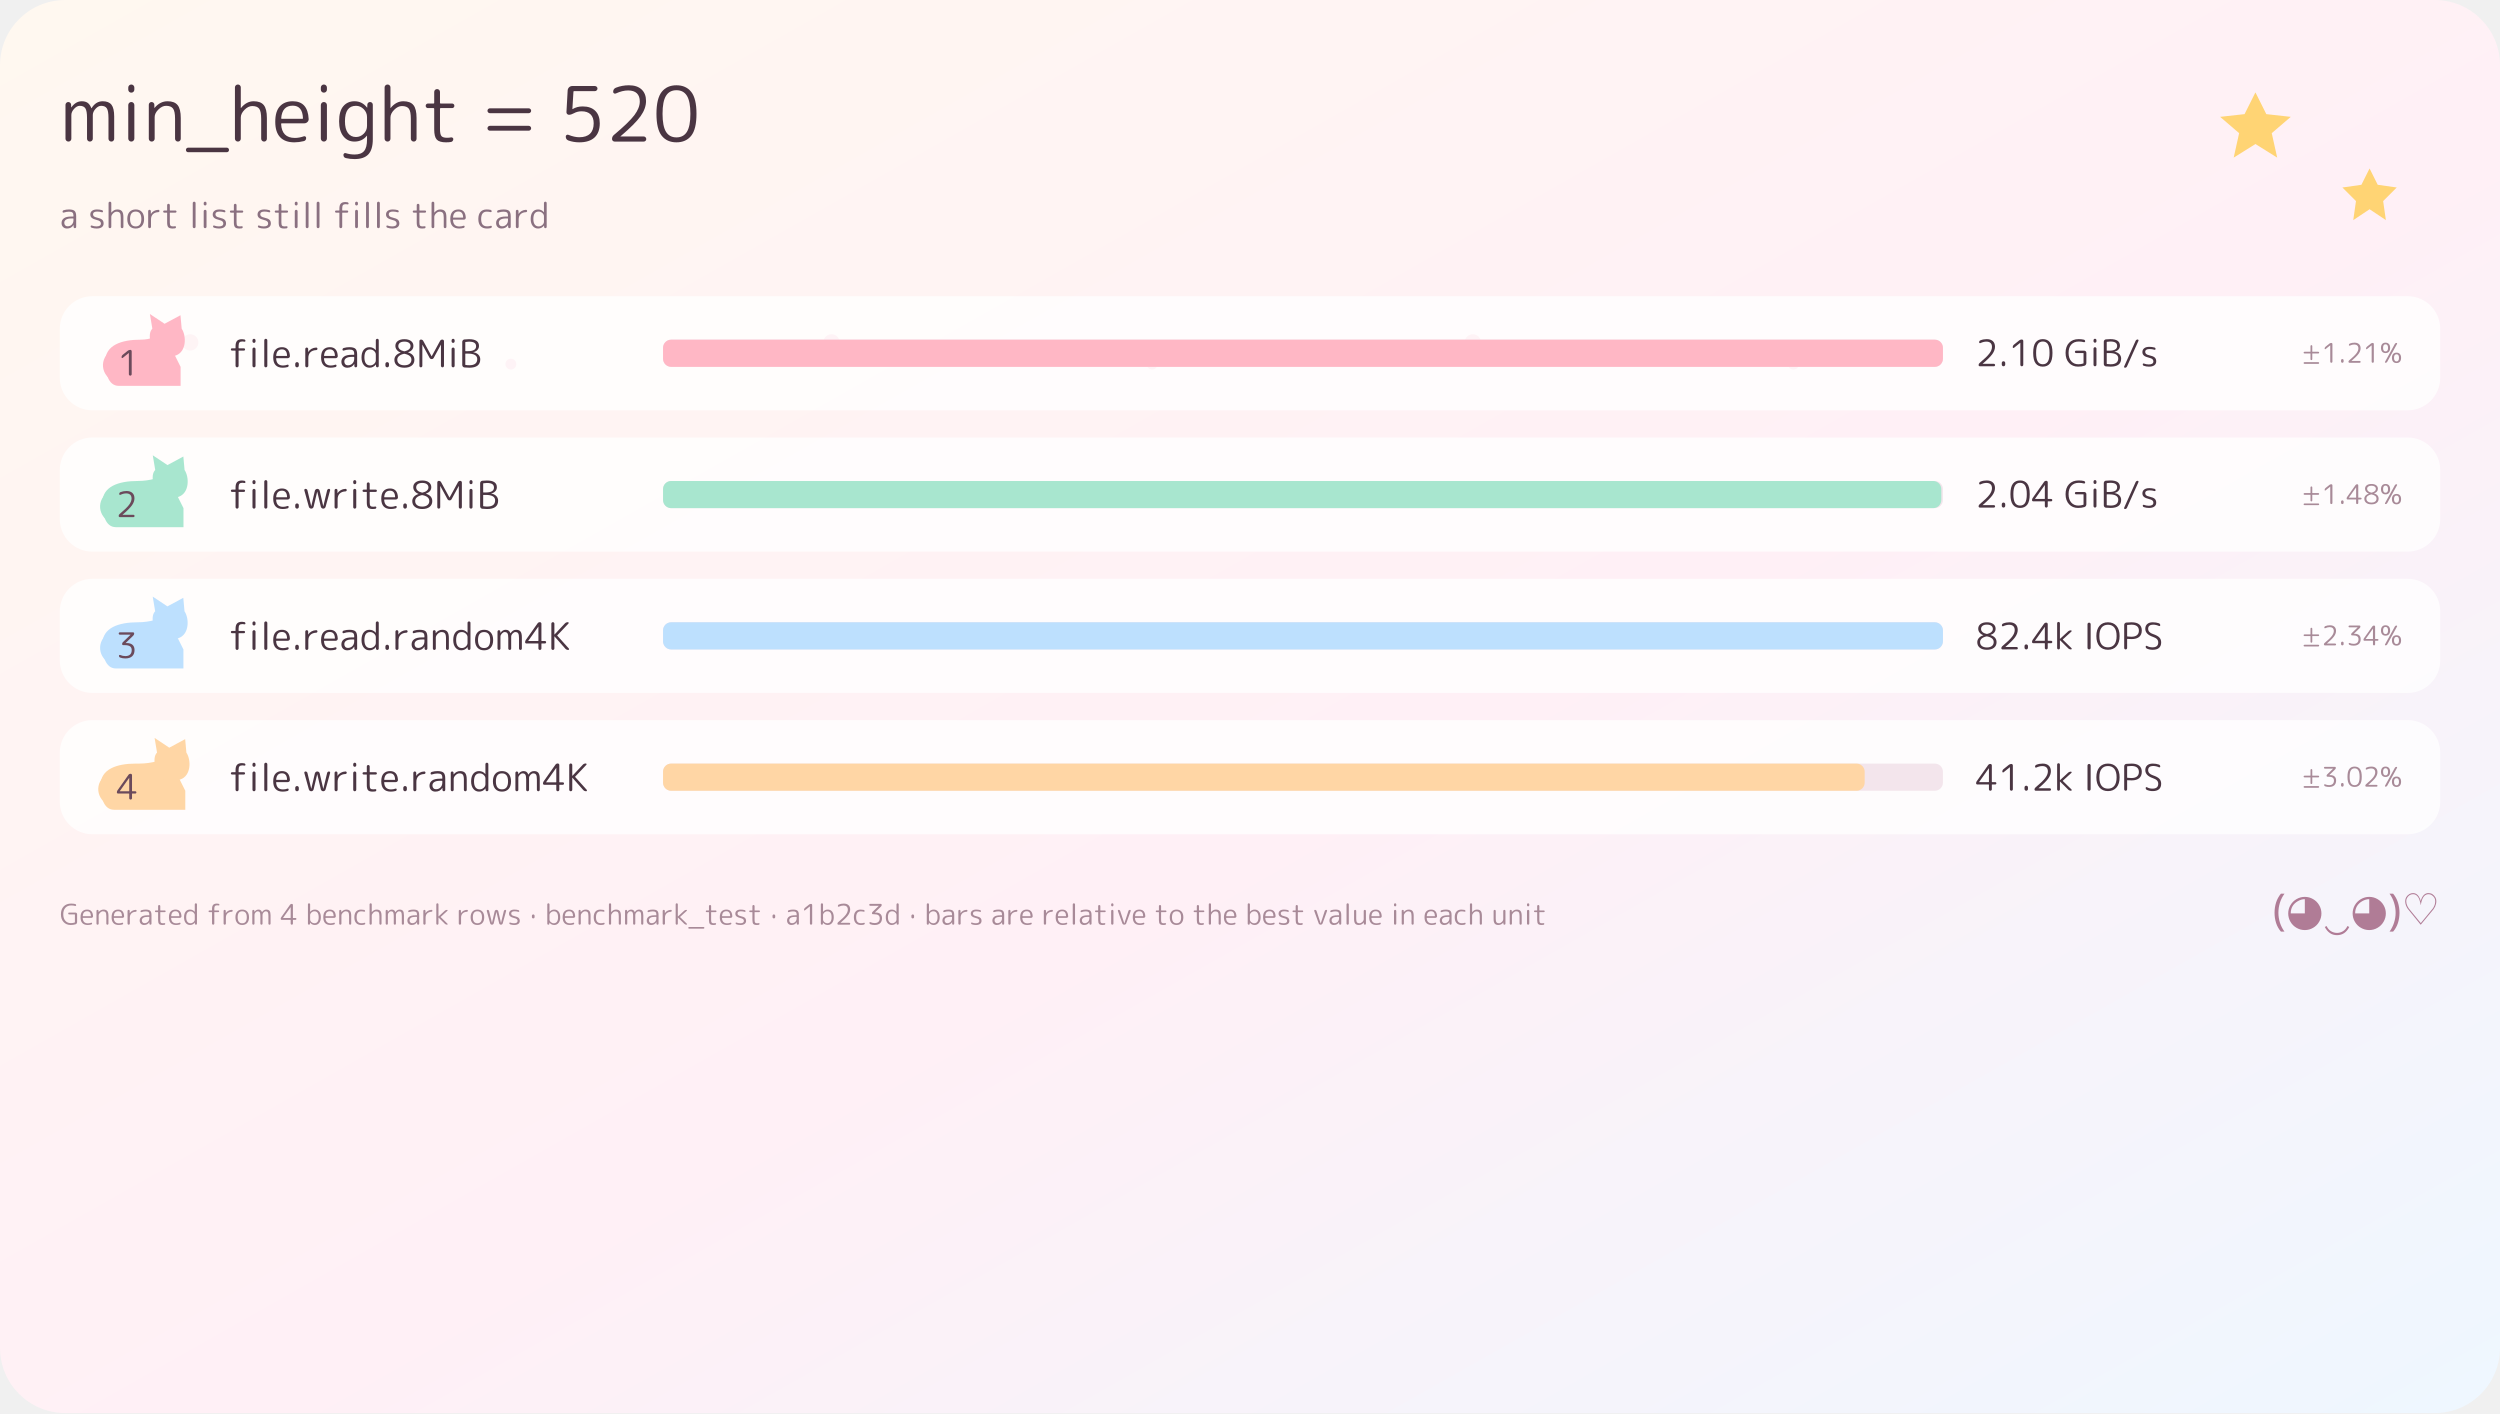
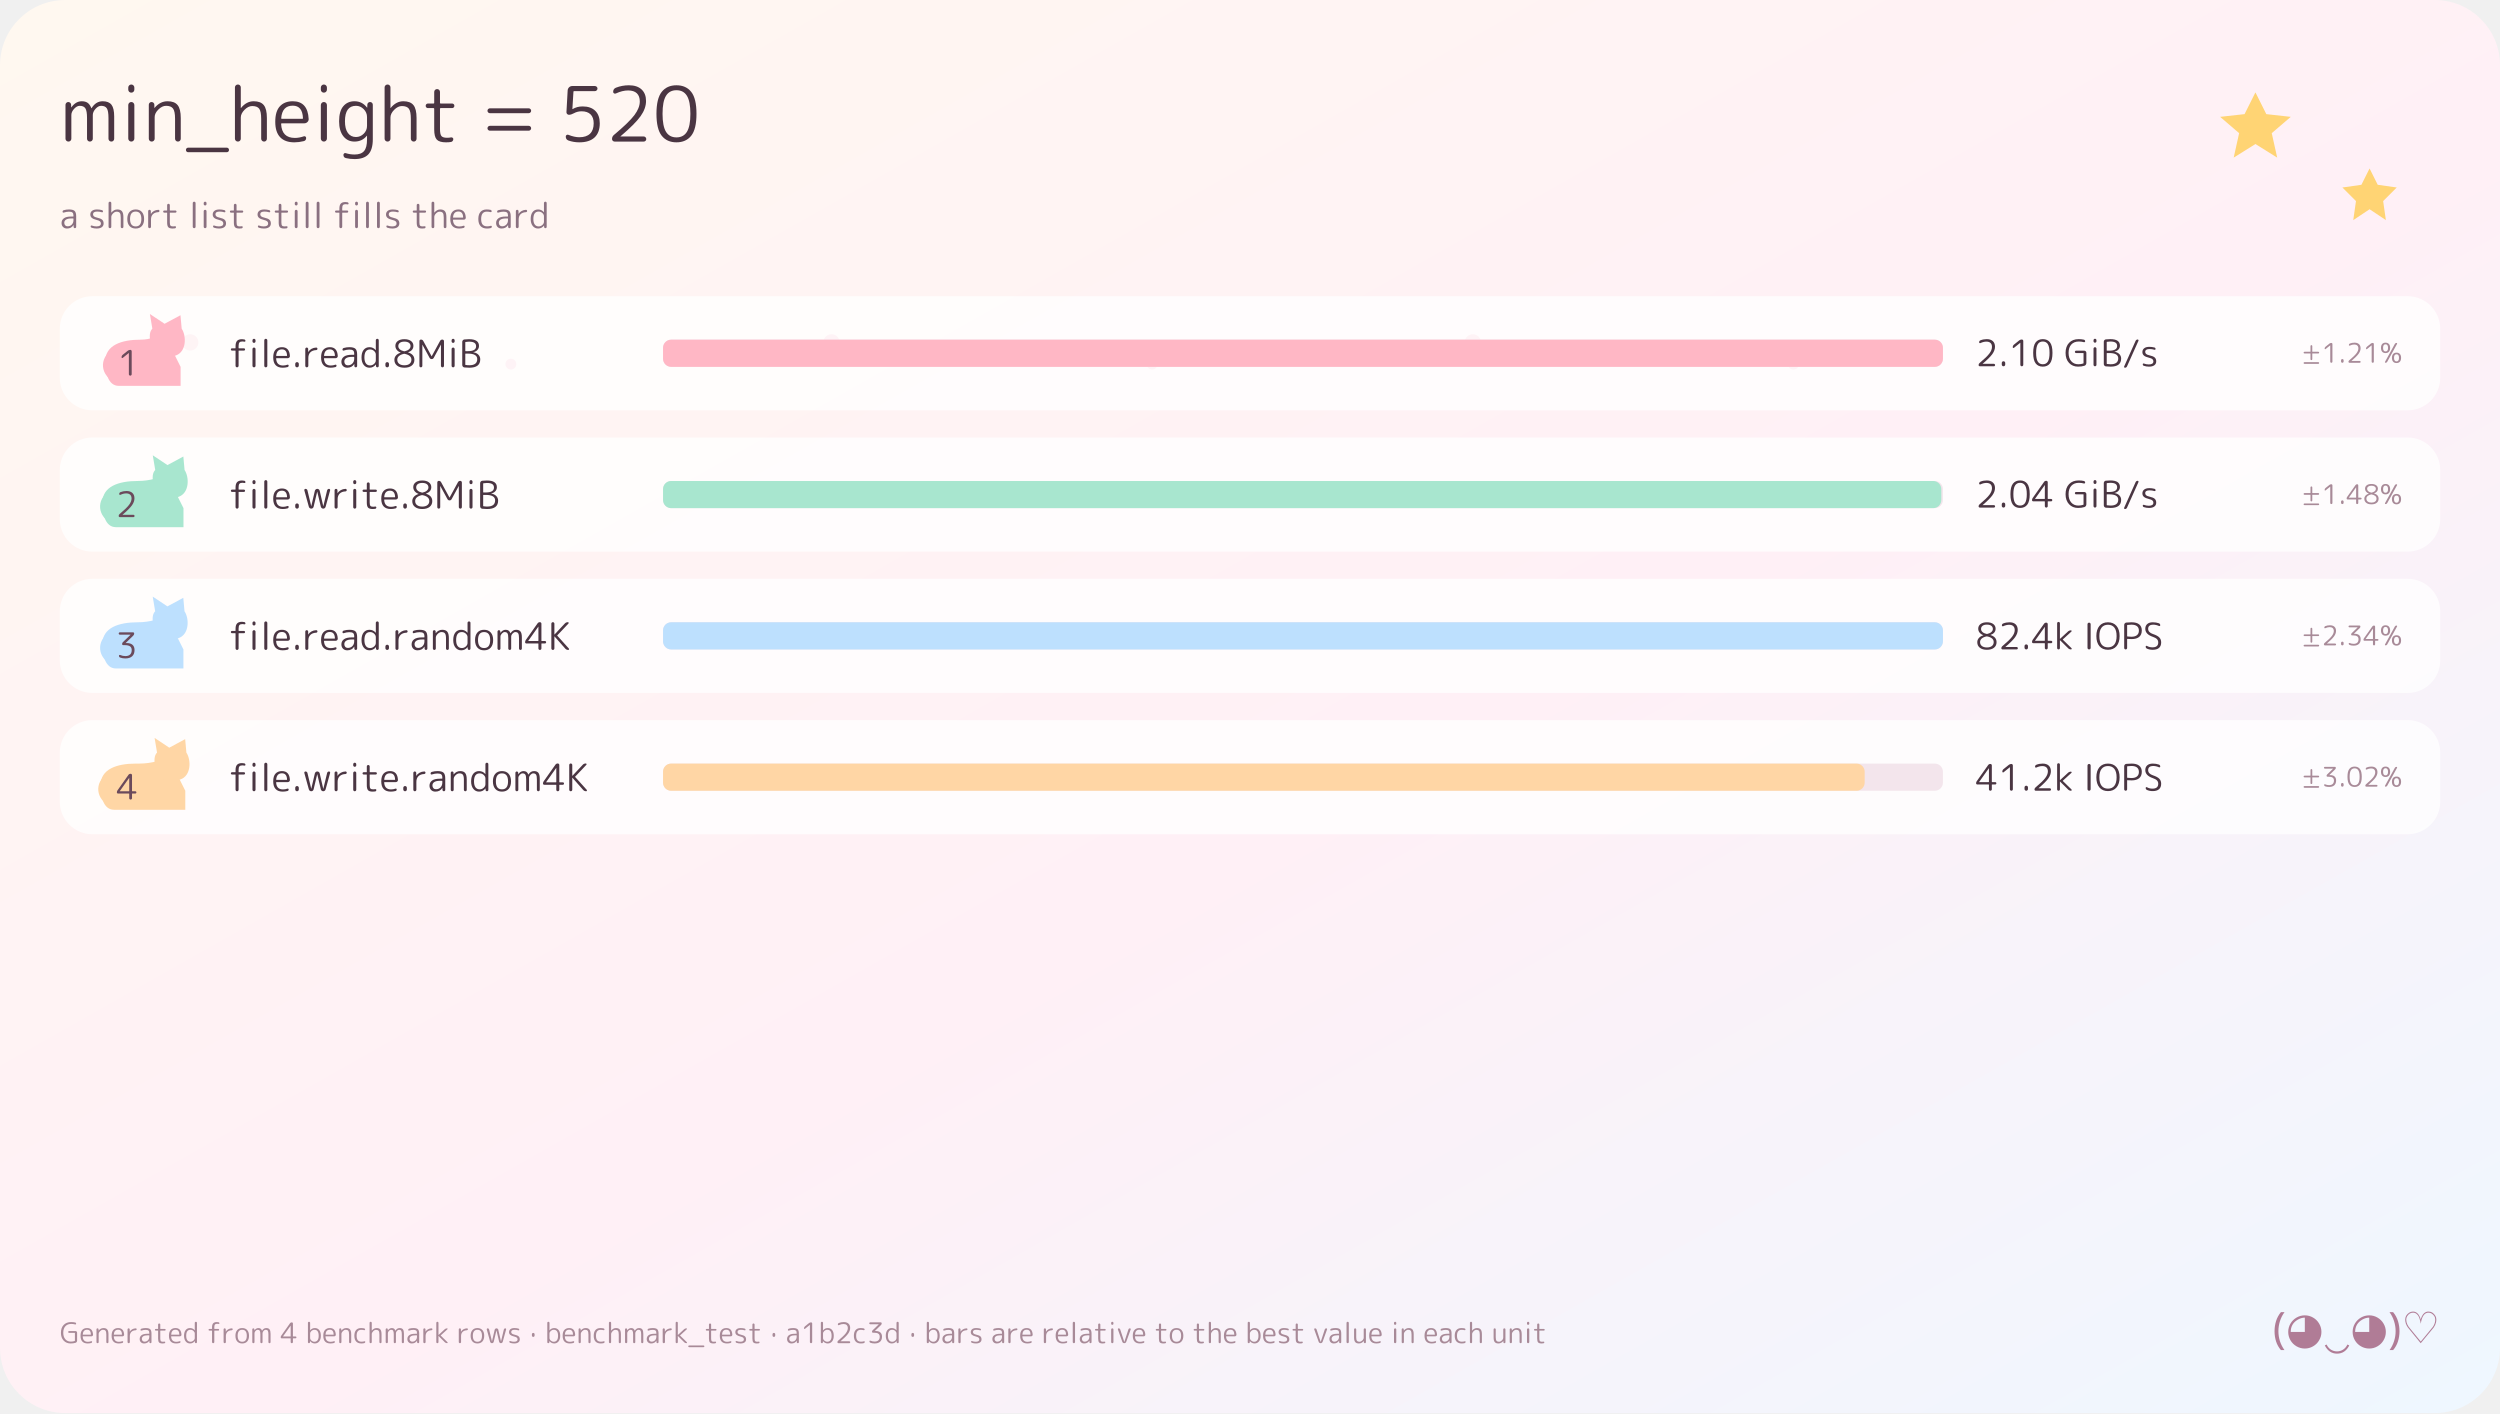
<svg xmlns="http://www.w3.org/2000/svg" width="920" height="520" viewBox="0 0 920 520" role="img" aria-label="min_height = 520">
  <defs>
    <path id="g0" d="M141 11Q130 0 114 0Q98 0 86.5 11Q75 22 75 38L75 483Q75 498 86 509Q97 520 112 520Q127 520 138 509Q149 498 149 483L150 450Q150 449 151 449Q153 449 153 451Q210 530 289 530Q337 530 366.5 509Q396 488 415 439Q415 437 416 437Q418 437 418 439Q474 530 564 530Q644 530 679.5 484Q715 438 715 330L715 38Q715 22 704.5 11Q694 0 678 0Q662 0 651 11Q640 22 640 38L640 310Q640 403 618.5 436.5Q597 470 543 470Q506 470 470 430.5Q434 391 434 349L434 38Q434 22 423 11Q412 0 396 0Q380 0 369 11Q358 22 358 38L358 310Q358 403 336.5 436.5Q315 470 262 470Q225 470 188.5 430.5Q152 391 152 349L152 38Q152 22 141 11Z" />
    <path id="g1" d="M183.5 12Q172 0 155 0Q138 0 126.5 12Q115 24 115 40L115 480Q115 496 126.5 508Q138 520 155 520Q172 520 183.5 508Q195 496 195 480L195 40Q195 24 183.5 12ZM183.5 654.5Q172 643 155 643Q138 643 126.5 654.5Q115 666 115 683L115 710Q115 726 126.5 738Q138 750 155 750Q172 750 183.5 738Q195 726 195 710L195 683Q195 666 183.5 654.5Z" />
    <path id="g2" d="M140.5 11Q129 0 113 0Q97 0 86 11Q75 22 75 38L75 484Q75 499 85.5 509.5Q96 520 111 520Q126 520 137 509.5Q148 499 148 484L148 443Q148 442 149 442Q150 442 151 443Q223 530 322 530Q413 530 454 479Q495 428 495 310L495 38Q495 22 484.5 11Q474 0 458 0Q442 0 431 11Q420 22 420 38L420 300Q420 399 393 434.5Q366 470 302 470Q250 470 201 421.5Q152 373 152 322L152 38Q152 22 140.5 11Z" />
    <path id="g3" d="M28 -140Q15 -140 6.5 -131.5Q-2 -123 -2 -110Q-2 -97 6.5 -88.5Q15 -80 28 -80L534 -80Q547 -80 555.5 -88.5Q564 -97 564 -110Q564 -123 555.5 -131.5Q547 -140 534 -140Z" />
    <path id="g4" d="M146 11Q135 0 119 0Q103 0 91.5 11Q80 22 80 38L80 712Q80 728 91.5 739Q103 750 119 750Q135 750 146 739Q157 728 157 712L157 442Q157 441 158 441Q159 441 160 442Q232 530 327 530Q418 530 459 479.5Q500 429 500 310L500 38Q500 22 489.5 11Q479 0 463 0Q447 0 436 11Q425 22 425 38L425 297Q425 398 398.5 432.5Q372 467 307 467Q255 467 206 417.5Q157 368 157 316L157 38Q157 22 146 11Z" />
    <path id="g5" d="M270 472Q131 472 118 307Q118 299 127 299L396 299Q404 299 404 307Q398 472 270 472ZM291 -10Q168 -10 104 57.5Q40 125 40 260Q40 399 101.5 464.5Q163 530 270 530Q467 530 479 297Q480 273 462.5 256.5Q445 240 421 240L125 240Q117 240 117 231Q126 48 298 48Q355 48 415 69Q426 73 436 66.5Q446 60 446 48Q446 14 415 6Q351 -10 291 -10Z" />
    <path id="g6" d="M267 470Q122 470 122 267Q122 166 160.5 113Q199 60 267 60Q325 60 368.5 103Q412 146 412 206L412 322Q412 382 368.5 426Q325 470 267 470ZM247 0Q156 0 100.5 70.5Q45 141 45 267Q45 400 100.5 465Q156 530 247 530Q348 530 412 447Q413 446 414 446Q415 446 415 447L416 484Q416 499 426.5 509.5Q437 520 452 520Q467 520 477.5 509.5Q488 499 488 484L488 30Q488 -105 430 -167.5Q372 -230 248 -230Q186 -230 134 -217Q102 -209 102 -175Q102 -163 111.5 -155.5Q121 -148 132 -152Q188 -170 248 -170Q335 -170 373.5 -124Q412 -78 412 27L412 76Q412 77 411 77Q410 77 409 76Q348 0 247 0Z" />
    <path id="g7" d="M80 440Q67 440 58.5 448.5Q50 457 50 470Q50 483 58.5 491.5Q67 500 80 500L153 500Q162 500 162 509L162 652Q162 668 173 679Q184 690 200 690Q216 690 227 679Q238 668 238 652L238 509Q238 500 247 500L397 500Q410 500 418.5 491.5Q427 483 427 470Q427 457 418.5 448.5Q410 440 397 440L247 440Q238 440 238 431L238 167Q238 95 257 72.5Q276 50 330 50Q362 50 383 55Q394 57 403.5 50.5Q413 44 413 33Q413 19 404.5 8Q396 -3 383 -5Q357 -10 317 -10Q229 -10 195.5 26.5Q162 63 162 160L162 431Q162 440 153 440Z" />
    <path id="g9" d="M122 373Q109 373 99.5 382.5Q90 392 90 405Q90 418 99.5 427.5Q109 437 122 437L632 437Q645 437 654.5 427.5Q664 418 664 405Q664 392 654.5 382.5Q645 373 632 373ZM122 143Q109 143 99.5 152.5Q90 162 90 175Q90 188 99.5 197.5Q109 207 122 207L632 207Q645 207 654.5 197.5Q664 188 664 175Q664 162 654.5 152.5Q645 143 632 143Z" />
    <path id="g10" d="M130 14Q95 27 95 66Q95 79 106 86.5Q117 94 129 89Q209 57 273 57Q366 57 414 103.5Q462 150 462 240Q462 317 421 357.5Q380 398 303 398Q248 398 201 372Q165 352 137 352Q123 352 113 362.5Q103 373 104 387L120 673Q122 697 139 713.5Q156 730 180 730L478 730Q492 730 502 720Q512 710 512 697Q512 684 502 673.5Q492 663 478 663L205 663Q196 663 196 655L182 428Q182 427 183 427L185 427Q243 462 317 462Q424 462 483 404Q542 346 542 240Q542 118 473.5 54Q405 -10 273 -10Q198 -10 130 14Z" />
    <path id="g11" d="M471 685.5Q530 631 530 533Q530 435 459 334.5Q388 234 194 69Q193 69 193 68Q193 67 194 67L500 67Q513 67 523 57Q533 47 533 33Q533 20 523.5 10Q514 0 500 0L117 0Q103 0 93 10Q83 20 83 33Q83 67 109 88Q306 253 377 347.5Q448 442 448 527Q448 598 409 635Q370 672 295 672Q219 672 133 632Q121 627 109.5 633.5Q98 640 98 653Q98 693 134 708Q215 740 305 740Q412 740 471 685.5Z" />
    <path id="g12" d="M447.5 601.5Q402 675 310 675Q218 675 172.5 601.5Q127 528 127 365Q127 202 172.5 128.5Q218 55 310 55Q402 55 447.5 128.5Q493 202 493 365Q493 528 447.5 601.5ZM504 77Q435 -10 310 -10Q185 -10 116 77Q47 164 47 365Q47 566 116 653Q185 740 310 740Q435 740 504 653Q573 566 573 365Q573 164 504 77Z" />
    <path id="g13" d="M327 275Q228 275 177.5 243Q127 211 127 153Q127 108 152.5 80.5Q178 53 220 53Q292 53 339.5 101Q387 149 387 228L387 266Q387 275 378 275ZM204 -10Q136 -10 93 33Q50 76 50 147Q50 230 116 280Q182 330 327 330L378 330Q387 330 387 338L387 357Q387 418 359 442.5Q331 467 260 467Q191 467 111 441Q99 437 89 444Q79 451 79 464Q79 499 112 509Q186 530 260 530Q375 530 419.5 488Q464 446 464 337L464 36Q464 21 453.5 10.5Q443 0 428 0Q413 0 402 10.5Q391 21 391 36L390 88Q390 89 389 89Q387 89 387 87Q328 -10 204 -10Z" />
    <path id="g14" d="M240 233Q143 256 101.5 292.5Q60 329 60 387Q60 453 109.5 491.5Q159 530 251 530Q320 530 388 512Q419 504 419 471Q419 459 410 453Q401 447 389 450Q323 470 257 470Q137 470 137 393Q137 359 161 336.5Q185 314 248 300Q356 276 396.5 239Q437 202 437 133Q437 66 385.5 28Q334 -10 240 -10Q167 -10 101 12Q70 22 70 55Q70 66 80 72.5Q90 79 101 75Q166 50 234 50Q360 50 360 133Q360 169 334.5 193Q309 217 240 233Z" />
    <path id="g15" d="M438 260Q438 470 278 470Q118 470 118 260Q118 50 278 50Q438 50 438 260ZM453 61Q390 -10 278 -10Q166 -10 103 61Q40 132 40 260Q40 388 103 459Q166 530 278 530Q390 530 453 459Q516 388 516 260Q516 132 453 61Z" />
    <path id="g16" d="M143.5 12Q132 0 115 0Q98 0 86.5 12Q75 24 75 40L75 482Q75 498 86 509Q97 520 113 520Q129 520 140 509Q151 498 151 482L151 405Q151 404 152 404Q154 404 154 406Q184 456 238.5 486.5Q293 517 361 520Q375 521 385 511Q395 501 395 487Q395 474 385.5 464Q376 454 362 453Q263 449 209 395.5Q155 342 155 246L155 40Q155 24 143.5 12Z" />
    <path id="g17" d="M183.5 12Q172 0 155 0Q138 0 126.5 12Q115 24 115 40L115 710Q115 726 126.5 738Q138 750 155 750Q172 750 183.5 738Q195 726 195 710L195 40Q195 24 183.5 12Z" />
    <path id="g18" d="M85 440Q72 440 63.5 448.5Q55 457 55 470Q55 483 63.5 491.5Q72 500 85 500L169 500Q178 500 178 509L178 557Q178 653 218.5 696.5Q259 740 348 740Q381 740 409 733Q422 730 430 719.5Q438 709 438 695Q438 684 429 677.5Q420 671 410 674Q386 680 361 680Q303 680 280.5 654.5Q258 629 258 560L258 509Q258 500 267 500L398 500Q411 500 419.5 491.5Q428 483 428 470Q428 457 419.5 448.5Q411 440 398 440L267 440Q258 440 258 431L258 40Q258 24 246 12Q234 0 218 0Q202 0 190 12Q178 24 178 40L178 431Q178 440 169 440Z" />
    <path id="g19" d="M285 -10Q167 -10 103.5 58.5Q40 127 40 260Q40 392 101.5 461Q163 530 275 530Q327 530 385 519Q399 516 408.5 504.5Q418 493 418 478Q418 466 407.5 459Q397 452 385 455Q334 468 280 468Q120 468 120 260Q120 152 162 102Q204 52 290 52Q346 52 392 67Q403 71 413 64Q423 57 423 45Q423 30 414 18Q405 6 390 2Q343 -10 285 -10Z" />
    <path id="g20" d="M271 470Q121 470 121 260Q121 156 160.5 103Q200 50 271 50Q329 50 375 90.5Q421 131 421 183L421 337Q421 388 375.5 429Q330 470 271 470ZM255 -10Q162 -10 103.5 62.5Q45 135 45 260Q45 389 101.5 459.5Q158 530 255 530Q353 530 418 453Q419 452 420 452Q421 452 421 453L421 712Q421 728 432.5 739Q444 750 460 750Q476 750 487 739Q498 728 498 712L498 36Q498 21 487.5 10.5Q477 0 462 0Q447 0 436 10.5Q425 21 425 36L425 73Q425 74 424 74Q423 74 422 73Q355 -10 255 -10Z" />
    <path id="g21" d="M175.5 14Q162 0 142 0Q122 0 108.5 14Q95 28 95 47L95 90Q95 110 108.5 123.5Q122 137 142 137Q162 137 175.5 123.5Q189 110 189 90L189 47Q189 28 175.5 14Z" />
    <path id="g22" d="M298 355Q212 336 167.5 296Q123 256 123 200Q123 132 173 93Q223 54 310 54Q397 54 446 93.5Q495 133 495 200Q495 319 316 355Q307 356 298 355ZM150 558Q150 510 189.5 474Q229 438 302 422Q310 421 318 422Q391 438 431.5 474.5Q472 511 472 558Q472 613 429.5 644.5Q387 676 310 676Q234 676 192 644.5Q150 613 150 558ZM503 46Q433 -10 310 -10Q187 -10 117 46Q47 102 47 197Q47 261 89.5 310.5Q132 360 212 385Q213 385 213 387Q213 388 212 388Q146 413 109.5 459.5Q73 506 73 565Q73 644 136.5 692Q200 740 310 740Q420 740 483.5 692Q547 644 547 565Q547 445 408 395Q407 395 407 393Q407 392 408 392Q573 341 573 197Q573 102 503 46Z" />
    <path id="g23" d="M150.5 11.5Q139 0 123 0Q107 0 96 11.5Q85 23 85 39L85 689Q85 706 96.5 718Q108 730 125 730Q166 730 186 694L405 291Q405 290 407 290Q408 290 408 291L627 693Q646 730 689 730Q706 730 718.5 717.5Q731 705 731 688L731 40Q731 24 719.5 12Q708 0 691 0Q674 0 662.5 12Q651 24 651 40L651 595Q651 596 650 596Q649 596 649 595L462 250Q444 217 407 217Q370 217 352 250L164 595Q164 596 163 596Q162 596 162 595L162 39Q162 23 150.5 11.5Z" />
    <path id="g24" d="M165 352L165 73Q165 64 172 63Q222 55 271 55Q479 55 479 217Q479 361 231 361L173 361Q165 361 165 352ZM165 657L165 433Q165 425 173 425L231 425Q449 425 449 553Q449 615 404 645Q359 675 261 675Q218 675 173 667Q165 665 165 657ZM141 -3Q117 0 101 18.5Q85 37 85 62L85 668Q85 693 100.5 711.5Q116 730 140 733Q195 740 261 740Q525 740 525 563Q525 502 484.5 457.5Q444 413 375 398Q374 398 374 397Q374 396 376 396Q462 382 510 331.5Q558 281 558 210Q558 -10 271 -10Q200 -10 141 -3Z" />
    <path id="g25" d="M144 503Q134 495 122 500.5Q110 506 110 519Q110 563 144 591L286 705Q317 730 357 730Q374 730 385.5 718Q397 706 397 690L397 40Q397 24 385.5 12Q374 0 357 0Q340 0 328.5 12Q317 24 317 40L317 640Q317 641 316 641L314 640Z" />
    <path id="g26" d="M380 -10Q230 -10 135 91.5Q40 193 40 365Q40 539 136 639.5Q232 740 397 740Q476 740 540 725Q555 722 564.5 709.5Q574 697 574 682Q574 669 563 661Q552 653 539 657Q474 675 404 675Q271 675 196.5 593.5Q122 512 122 365Q122 222 194.5 138.5Q267 55 387 55Q460 55 522 76Q530 79 530 88L530 352Q530 361 522 361L326 361Q312 361 303 370.5Q294 380 294 393Q294 406 303 415.5Q312 425 326 425L550 425Q573 425 590 408Q607 391 607 368L607 91Q607 65 592.5 43.5Q578 22 554 14Q478 -10 380 -10Z" />
    <path id="g27" d="M65 -40Q51 -40 44 -29Q37 -18 42 -5L355 695Q363 711 377.5 720.5Q392 730 409 730Q423 730 430 719Q437 708 432 695L119 -5Q111 -21 96.5 -30.5Q82 -40 65 -40Z" />
    <path id="g28" d="M122 -40Q108 -40 99 -31Q90 -22 90 -8Q90 5 99.5 14Q109 23 122 23L632 23Q646 23 655 14Q664 5 664 -8Q664 -21 654.5 -30.5Q645 -40 632 -40ZM122 342Q108 342 99 351Q90 360 90 373Q90 386 99.5 395.5Q109 405 122 405L335 405Q344 405 344 414L344 617Q344 630 354 640Q364 650 377 650Q390 650 400 640Q410 630 410 617L410 414Q410 405 419 405L632 405Q645 405 654.5 395.5Q664 386 664 373Q664 360 654.5 351Q645 342 632 342L419 342Q410 342 410 333L410 130Q410 116 400 106.5Q390 97 377 97Q364 97 354 106.5Q344 116 344 130L344 333Q344 342 335 342Z" />
    <path id="g29" d="M610 730Q624 730 631 718Q638 706 631 694L270 36Q250 0 210 0Q196 0 189 12Q182 24 189 36L550 694Q570 730 610 730ZM612 50Q703 50 703 182Q703 313 612 313Q520 313 520 182Q520 50 612 50ZM487.5 323Q532 373 612 373Q692 373 736 323Q780 273 780 182Q780 91 736 40.5Q692 -10 612 -10Q532 -10 487.5 40.5Q443 91 443 182Q443 273 487.5 323ZM208 680Q117 680 117 548Q117 417 208 417Q300 417 300 548Q300 680 208 680ZM332.5 407Q288 357 208 357Q128 357 84 407Q40 457 40 548Q40 639 84 689.5Q128 740 208 740Q288 740 332.5 689.5Q377 639 377 548Q377 457 332.5 407Z" />
    <path id="g30" d="M169 48L50 480Q46 495 55.5 507.5Q65 520 81 520Q99 520 113.5 509Q128 498 132 480L231 67Q231 66 232 66Q233 66 233 67L327 470Q333 492 350.5 506Q368 520 390.5 520Q413 520 431 506Q449 492 454 470L547 67Q547 66 549 66Q550 66 550 67L649 481Q654 498 667.5 509Q681 520 699 520Q714 520 723 507.5Q732 495 728 481L609 48Q603 27 585.5 13.5Q568 0 546.5 0Q525 0 507.5 14Q490 28 484 49L390 446Q390 447 389 447Q388 447 388 446L294 49Q289 28 271.5 14Q254 0 232.5 0Q211 0 193 13.5Q175 27 169 48Z" />
    <path id="g31" d="M97 238L97 236Q97 235 98 235L356 235Q365 235 365 244L365 612Q365 613 364 613Q362 613 362 612ZM48 170Q34 170 24.5 180Q15 190 15 203Q15 235 34 262L342 698Q364 730 404 730Q421 730 432.5 718.5Q444 707 444 691L444 244Q444 235 452 235L536 235Q550 235 559 225.5Q568 216 568 203Q568 189 558.5 179.5Q549 170 536 170L452 170Q444 170 444 161L444 39Q444 23 432.5 11.5Q421 0 404 0Q388 0 376.5 11Q365 22 365 39L365 161Q365 170 356 170Z" />
    <path id="g32" d="M153.5 12Q142 0 125 0Q108 0 96.5 12Q85 24 85 40L85 690Q85 706 96.5 718Q108 730 125 730Q142 730 153.5 718Q165 706 165 690L165 406Q165 405 166 405L168 405L439 695Q472 730 520 730Q534 730 539.5 717.5Q545 705 535 695L243 386Q237 380 242 374L546 36Q555 26 549 13Q543 0 530 0Q481 0 450 36L168 355Q167 356 166 356Q165 356 165 354L165 40Q165 24 153.5 12Z" />
    <path id="g33" d="M145 11Q134 0 118 0Q102 0 91 11Q80 22 80 38L80 712Q80 728 91 739Q102 750 118 750Q134 750 145 739Q156 728 156 712L156 289Q156 288 157 288L159 289L375 488Q409 520 457 520Q470 520 474.5 508Q479 496 470 488L238 276Q232 270 237 264L473 33Q481 25 476 12.5Q471 0 459 0Q412 0 379 33L159 251Q158 252 157 252Q156 252 156 251L156 38Q156 22 145 11Z" />
    <path id="g34" d="M188.5 12.5Q176 0 158 0Q140 0 127.5 12.5Q115 25 115 43L115 687Q115 705 127.5 717.5Q140 730 158 730Q176 730 188.5 717.5Q201 705 201 687L201 43Q201 25 188.5 12.5Z" />
    <path id="g35" d="M531.5 595Q471 673 357 673Q243 673 182.5 595Q122 517 122 365Q122 213 182.5 135Q243 57 357 57Q471 57 531.5 135Q592 213 592 365Q592 517 531.5 595ZM589.5 88.5Q505 -10 357 -10Q209 -10 124.5 88.5Q40 187 40 365Q40 543 124.5 641.5Q209 740 357 740Q505 740 589.5 641.5Q674 543 674 365Q674 187 589.5 88.5Z" />
    <path id="g36" d="M165 657L165 363Q165 355 174 353Q222 346 282 346Q381 346 433.5 389Q486 432 486 512Q486 592 434.5 633.5Q383 675 282 675Q228 675 174 667Q165 665 165 657ZM153.5 12Q142 0 125 0Q108 0 96.5 12Q85 24 85 40L85 668Q85 692 101 710.5Q117 729 141 732Q218 740 288 740Q424 740 494.5 682.5Q565 625 565 518Q565 402 494 342Q423 282 288 282Q234 282 174 287Q165 287 165 280L165 40Q165 24 153.5 12Z" />
    <path id="g37" d="M267 343Q60 413 60 562Q60 646 114 693Q168 740 265 740Q355 740 432 713Q448 707 458 692.5Q468 678 468 660Q468 647 457 640.5Q446 634 434 639Q353 675 271 675Q211 675 174.5 647Q138 619 138 562Q138 464 269 420Q393 379 443 326Q493 273 493 190Q493 92 434 41Q375 -10 261 -10Q175 -10 106 21Q71 37 71 77Q71 90 82 96Q93 102 104 96Q172 57 255 57Q413 57 413 190Q413 244 379 280Q345 316 267 343Z" />
    <path id="g38" d="M118 663Q105 663 95 673Q85 683 85 697Q85 710 94.5 720Q104 730 118 730L490 730Q504 730 513.5 720Q523 710 523 697Q523 663 500 640L284 429L284 427Q284 426 285 426L314 426Q420 426 476.5 375Q533 324 533 227Q533 113 465.5 51.5Q398 -10 273 -10Q196 -10 128 14Q92 27 92 66Q92 79 103 86Q114 93 126 88Q199 57 273 57Q361 57 407 100Q453 143 453 227Q453 298 405.5 332.5Q358 367 254 367L212 367Q199 367 190 376Q181 385 181 398Q181 429 203 451L420 661L420 662Q420 663 419 663Z" />
    <path id="g39" d="M157 337L157 183Q157 131 203 90.5Q249 50 307 50Q378 50 417.5 103Q457 156 457 260Q457 470 307 470Q248 470 202.5 429Q157 388 157 337ZM142 10.5Q131 0 116 0Q101 0 90.5 10.5Q80 21 80 36L80 712Q80 728 91 739Q102 750 118 750Q134 750 145.5 739Q157 728 157 712L157 453Q157 452 158 452Q159 452 160 453Q225 530 323 530Q420 530 476.5 459.5Q533 389 533 260Q533 135 474.5 62.5Q416 -10 323 -10Q223 -10 156 73Q155 74 154 74Q153 74 153 73L153 36Q153 21 142 10.5Z" />
    <path id="g40" d="M175.5 234Q162 220 142 220Q122 220 108.5 234Q95 248 95 267L95 313Q95 332 108.5 346Q122 360 142 360Q162 360 175.5 346Q189 332 189 313L189 267Q189 248 175.5 234Z" />
    <path id="g41" d="M196 49L41 481Q36 495 44.5 507.5Q53 520 68 520Q87 520 102 509Q117 498 123 480L265 46Q265 45 266 45Q268 45 268 46L410 482Q415 499 430 509.5Q445 520 463 520Q478 520 486.5 508Q495 496 490 482L334 49Q326 27 307 13.5Q288 0 265 0Q242 0 222.5 13.5Q203 27 196 49Z" />
    <path id="g42" d="M238 -10Q151 -10 110.5 38Q70 86 70 197L70 482Q70 498 80.5 509Q91 520 107 520Q123 520 134 509Q145 498 145 482L145 207Q145 117 172 83.5Q199 50 258 50Q312 50 360 96.5Q408 143 408 198L408 482Q408 498 419.5 509Q431 520 447 520Q463 520 474 509Q485 498 485 482L485 36Q485 21 474.5 10.5Q464 0 449 0Q434 0 423 10.5Q412 21 412 36L412 77Q412 78 411 78Q410 78 409 77Q340 -10 238 -10Z" />
    <linearGradient id="bg" x1="0" y1="0" x2="1" y2="1">
      <stop offset="0" stop-color="#FFF8F0" />
      <stop offset="0.55" stop-color="#FFF0F6" />
      <stop offset="1" stop-color="#EEF7FF" />
    </linearGradient>
    <filter id="shadow" x="-20%" y="-20%" width="140%" height="140%">
      <feDropShadow dx="0" dy="2" stdDeviation="3" flood-color="#C084A0" flood-opacity="0.18" />
    </filter>
  </defs>
  <rect width="920" height="520" rx="24" fill="url(#bg)" />
  <g filter="url(#shadow)">
    <rect width="920" height="520" rx="24" fill="transparent" />
  </g>
  <path d="M 830 34 l 4 8 9 1 -7 6 2 9 -8 -5 -8 5 2 -9 -7 -6 9 -1 z" fill="#FFD166" fill-opacity="0.9" />
  <path d="M 872 62 l 3 6 7 1 -5 5 1 7 -6 -4 -6 4 1 -7 -5 -5 7 -1 z" fill="#FFD166" fill-opacity="0.9" />
  <circle cx="70" cy="126" r="3" fill="#F4A7B9" fill-opacity="0.55" />
  <circle cx="188" cy="134" r="2" fill="#F4A7B9" fill-opacity="0.55" />
  <circle cx="306" cy="126" r="3" fill="#F4A7B9" fill-opacity="0.55" />
  <circle cx="424" cy="134" r="2" fill="#F4A7B9" fill-opacity="0.55" />
  <circle cx="542" cy="126" r="3" fill="#F4A7B9" fill-opacity="0.55" />
  <circle cx="660" cy="134" r="2" fill="#F4A7B9" fill-opacity="0.55" />
  <g transform="translate(22.00 52.10) scale(0.028 -0.028)" fill="#4A3542">
    <use href="#g0" x="0.0" />
    <use href="#g1" x="785.0" />
    <use href="#g2" x="1095.0" />
    <use href="#g3" x="1660.0" />
    <use href="#g4" x="2222.0" />
    <use href="#g5" x="2792.0" />
    <use href="#g1" x="3316.0" />
    <use href="#g6" x="3626.0" />
    <use href="#g4" x="4189.0" />
    <use href="#g7" x="4759.0" />
    <use href="#g8" x="5261.0" />
    <use href="#g9" x="5531.0" />
    <use href="#g8" x="6285.0" />
    <use href="#g10" x="6555.0" />
    <use href="#g11" x="7175.0" />
    <use href="#g12" x="7795.0" />
  </g>
  <g transform="translate(22.00 83.97) scale(0.013 -0.013)" fill="#8A7080">
    <use href="#g13" x="0.0" />
    <use href="#g8" x="534.0" />
    <use href="#g14" x="804.0" />
    <use href="#g4" x="1301.0" />
    <use href="#g15" x="1871.0" />
    <use href="#g16" x="2427.0" />
    <use href="#g7" x="2877.0" />
    <use href="#g8" x="3379.0" />
    <use href="#g17" x="3649.0" />
    <use href="#g1" x="3959.0" />
    <use href="#g14" x="4269.0" />
    <use href="#g7" x="4766.0" />
    <use href="#g8" x="5268.0" />
    <use href="#g14" x="5538.0" />
    <use href="#g7" x="6035.0" />
    <use href="#g1" x="6537.0" />
    <use href="#g17" x="6847.0" />
    <use href="#g17" x="7157.0" />
    <use href="#g8" x="7467.0" />
    <use href="#g18" x="7737.0" />
    <use href="#g1" x="8245.0" />
    <use href="#g17" x="8555.0" />
    <use href="#g17" x="8865.0" />
    <use href="#g14" x="9175.0" />
    <use href="#g8" x="9672.0" />
    <use href="#g7" x="9942.0" />
    <use href="#g4" x="10444.0" />
    <use href="#g5" x="11014.0" />
    <use href="#g8" x="11538.0" />
    <use href="#g19" x="11808.0" />
    <use href="#g13" x="12301.0" />
    <use href="#g16" x="12835.0" />
    <use href="#g20" x="13285.0" />
  </g>
  <g>
    <rect x="22.0" y="109.0" width="876.0" height="42.0" rx="12" fill="#FFFFFF" fill-opacity="0.78" />
    <g transform="translate(37.73 115.00) scale(1)">
      <path d="M 6 24 C 2 24 0 19 3 16" fill="none" stroke="#FFB7C5" stroke-width="2.8" stroke-linecap="round" />
      <path d="M 6 27 C 2 27 1 22 1 18 C 1 12 7 10 14 10 L 14.00 10 C 17.93 10 19.73 8.6 22.73 8 L 28.73 20 L 28.73 27 Z" fill="#FFB7C5" />
      <g transform="translate(23.73 10) scale(0.9) translate(-35 -10)">
        <path d="M 29 5.5 L 28 -0.5 L 34 3.5 L 40.5 0 L 41 5.5 C 43 8.5 43 15 38.5 16.5 C 34 18 30 17 28.5 12 C 27.5 8.5 28 6.5 29 5.5 Z" fill="#FFB7C5" />
      </g>
    </g>
    <g transform="translate(43.30 138.24) scale(0.013 -0.013)" fill="#6B4A5B">
      <use href="#g25" x="0.0" />
    </g>
    <g transform="translate(84.19 135.18) scale(0.014 -0.014)" fill="#4A3542">
      <use href="#g18" x="0.0" />
      <use href="#g1" x="508.0" />
      <use href="#g17" x="818.0" />
      <use href="#g5" x="1128.0" />
      <use href="#g21" x="1652.0" />
      <use href="#g16" x="1936.0" />
      <use href="#g5" x="2386.0" />
      <use href="#g13" x="2910.0" />
      <use href="#g20" x="3444.0" />
      <use href="#g21" x="4022.0" />
      <use href="#g22" x="4306.0" />
      <use href="#g23" x="4926.0" />
      <use href="#g1" x="5742.0" />
      <use href="#g24" x="6052.0" />
    </g>
    <rect x="244.0" y="125.0" width="471.0" height="10.0" rx="3" fill="#F3E5EC" />
    <rect x="244.0" y="125.0" width="471.0" height="10.0" rx="3" fill="#FFB7C5" />
    <g transform="translate(727.00 134.79) scale(0.0135 -0.0135)" fill="#4A3542">
      <use href="#g11" x="0.0" />
      <use href="#g21" x="620.0" />
      <use href="#g25" x="904.0" />
      <use href="#g12" x="1524.0" />
      <use href="#g8" x="2144.0" />
      <use href="#g26" x="2414.0" />
      <use href="#g1" x="3101.0" />
      <use href="#g24" x="3411.0" />
      <use href="#g27" x="4009.0" />
      <use href="#g14" x="4488.0" />
    </g>
    <g transform="translate(846.82 133.50) scale(0.01 -0.01)" fill="#A88A98">
      <use href="#g28" x="0.0" />
      <use href="#g25" x="754.0" />
      <use href="#g21" x="1374.0" />
      <use href="#g11" x="1658.0" />
      <use href="#g25" x="2278.0" />
      <use href="#g29" x="2898.0" />
    </g>
  </g>
  <g>
    <rect x="22.0" y="161.0" width="876.0" height="42.0" rx="12" fill="#FFFFFF" fill-opacity="0.78" />
    <g transform="translate(36.67 167.00) scale(1)">
      <path d="M 6 24 C 2 24 0 19 3 16" fill="none" stroke="#A8E6CF" stroke-width="2.8" stroke-linecap="round" />
      <path d="M 6 27 C 2 27 1 22 1 18 C 1 12 7 10 14 10 L 14.00 10 C 18.88 10 21.85 8.6 24.85 8 L 30.85 20 L 30.85 27 Z" fill="#A8E6CF" />
      <g transform="translate(25.85 10) scale(0.9) translate(-35 -10)">
        <path d="M 29 5.5 L 28 -0.5 L 34 3.5 L 40.5 0 L 41 5.5 C 43 8.5 43 15 38.5 16.5 C 34 18 30 17 28.5 12 C 27.5 8.5 28 6.5 29 5.5 Z" fill="#A8E6CF" />
      </g>
    </g>
    <g transform="translate(42.59 190.31) scale(0.013 -0.013)" fill="#6B4A5B">
      <use href="#g11" x="0.0" />
    </g>
    <g transform="translate(84.19 187.18) scale(0.014 -0.014)" fill="#4A3542">
      <use href="#g18" x="0.0" />
      <use href="#g1" x="508.0" />
      <use href="#g17" x="818.0" />
      <use href="#g5" x="1128.0" />
      <use href="#g21" x="1652.0" />
      <use href="#g30" x="1936.0" />
      <use href="#g16" x="2706.0" />
      <use href="#g1" x="3156.0" />
      <use href="#g7" x="3466.0" />
      <use href="#g5" x="3968.0" />
      <use href="#g21" x="4492.0" />
      <use href="#g22" x="4776.0" />
      <use href="#g23" x="5396.0" />
      <use href="#g1" x="6212.0" />
      <use href="#g24" x="6522.0" />
    </g>
    <rect x="244.0" y="177.0" width="471.0" height="10.0" rx="3" fill="#F3E5EC" />
    <rect x="244.0" y="177.0" width="470.4" height="10.0" rx="3" fill="#A8E6CF" />
    <g transform="translate(727.00 186.79) scale(0.0135 -0.0135)" fill="#4A3542">
      <use href="#g11" x="0.0" />
      <use href="#g21" x="620.0" />
      <use href="#g12" x="904.0" />
      <use href="#g31" x="1524.0" />
      <use href="#g8" x="2144.0" />
      <use href="#g26" x="2414.0" />
      <use href="#g1" x="3101.0" />
      <use href="#g24" x="3411.0" />
      <use href="#g27" x="4009.0" />
      <use href="#g14" x="4488.0" />
    </g>
    <g transform="translate(846.82 185.50) scale(0.01 -0.01)" fill="#A88A98">
      <use href="#g28" x="0.0" />
      <use href="#g25" x="754.0" />
      <use href="#g21" x="1374.0" />
      <use href="#g31" x="1658.0" />
      <use href="#g22" x="2278.0" />
      <use href="#g29" x="2898.0" />
    </g>
  </g>
  <g>
    <rect x="22.0" y="213.0" width="876.0" height="42.0" rx="12" fill="#FFFFFF" fill-opacity="0.78" />
    <g transform="translate(36.68 219.00) scale(1)">
      <path d="M 6 24 C 2 24 0 19 3 16" fill="none" stroke="#BDE0FE" stroke-width="2.8" stroke-linecap="round" />
      <path d="M 6 27 C 2 27 1 22 1 18 C 1 12 7 10 14 10 L 14.00 10 C 18.87 10 21.82 8.6 24.82 8 L 30.82 20 L 30.82 27 Z" fill="#BDE0FE" />
      <g transform="translate(25.82 10) scale(0.9) translate(-35 -10)">
        <path d="M 29 5.5 L 28 -0.5 L 34 3.5 L 40.5 0 L 41 5.5 C 43 8.5 43 15 38.5 16.5 C 34 18 30 17 28.5 12 C 27.5 8.5 28 6.5 29 5.5 Z" fill="#BDE0FE" />
      </g>
    </g>
    <g transform="translate(42.58 242.18) scale(0.013 -0.013)" fill="#6B4A5B">
      <use href="#g38" x="0.0" />
    </g>
    <g transform="translate(84.19 239.18) scale(0.014 -0.014)" fill="#4A3542">
      <use href="#g18" x="0.0" />
      <use href="#g1" x="508.0" />
      <use href="#g17" x="818.0" />
      <use href="#g5" x="1128.0" />
      <use href="#g21" x="1652.0" />
      <use href="#g16" x="1936.0" />
      <use href="#g5" x="2386.0" />
      <use href="#g13" x="2910.0" />
      <use href="#g20" x="3444.0" />
      <use href="#g21" x="4022.0" />
      <use href="#g16" x="4306.0" />
      <use href="#g13" x="4756.0" />
      <use href="#g2" x="5290.0" />
      <use href="#g20" x="5855.0" />
      <use href="#g15" x="6433.0" />
      <use href="#g0" x="6989.0" />
      <use href="#g31" x="7774.0" />
      <use href="#g32" x="8394.0" />
    </g>
    <rect x="244.0" y="229.0" width="471.0" height="10.0" rx="3" fill="#F3E5EC" />
    <rect x="244.0" y="229.0" width="471.0" height="10.0" rx="3" fill="#BDE0FE" />
    <g transform="translate(727.00 238.99) scale(0.0135 -0.0135)" fill="#4A3542">
      <use href="#g22" x="0.0" />
      <use href="#g11" x="620.0" />
      <use href="#g21" x="1240.0" />
      <use href="#g31" x="1524.0" />
      <use href="#g33" x="2144.0" />
      <use href="#g8" x="2667.0" />
      <use href="#g34" x="2937.0" />
      <use href="#g35" x="3253.0" />
      <use href="#g36" x="3967.0" />
      <use href="#g37" x="4567.0" />
    </g>
    <g transform="translate(846.82 237.50) scale(0.01 -0.01)" fill="#A88A98">
      <use href="#g28" x="0.0" />
      <use href="#g11" x="754.0" />
      <use href="#g21" x="1374.0" />
      <use href="#g38" x="1658.0" />
      <use href="#g31" x="2278.0" />
      <use href="#g29" x="2898.0" />
    </g>
  </g>
  <g>
    <rect x="22.0" y="265.0" width="876.0" height="42.0" rx="12" fill="#FFFFFF" fill-opacity="0.78" />
    <g transform="translate(36.00 271.00) scale(1)">
      <path d="M 6 24 C 2 24 0 19 3 16" fill="none" stroke="#FFD6A5" stroke-width="2.8" stroke-linecap="round" />
      <path d="M 6 27 C 2 27 1 22 1 18 C 1 12 7 10 14 10 L 15.19 10 C 20.14 10 23.19 8.6 26.19 8 L 32.19 20 L 32.19 27 Z" fill="#FFD6A5" />
      <g transform="translate(27.19 10) scale(0.9) translate(-35 -10)">
        <path d="M 29 5.5 L 28 -0.5 L 34 3.5 L 40.5 0 L 41 5.5 C 43 8.5 43 15 38.5 16.5 C 34 18 30 17 28.5 12 C 27.5 8.5 28 6.5 29 5.5 Z" fill="#FFD6A5" />
      </g>
    </g>
    <g transform="translate(42.81 294.24) scale(0.013 -0.013)" fill="#6B4A5B">
      <use href="#g31" x="0.0" />
    </g>
    <g transform="translate(84.19 291.18) scale(0.014 -0.014)" fill="#4A3542">
      <use href="#g18" x="0.0" />
      <use href="#g1" x="508.0" />
      <use href="#g17" x="818.0" />
      <use href="#g5" x="1128.0" />
      <use href="#g21" x="1652.0" />
      <use href="#g30" x="1936.0" />
      <use href="#g16" x="2706.0" />
      <use href="#g1" x="3156.0" />
      <use href="#g7" x="3466.0" />
      <use href="#g5" x="3968.0" />
      <use href="#g21" x="4492.0" />
      <use href="#g16" x="4776.0" />
      <use href="#g13" x="5226.0" />
      <use href="#g2" x="5760.0" />
      <use href="#g20" x="6325.0" />
      <use href="#g15" x="6903.0" />
      <use href="#g0" x="7459.0" />
      <use href="#g31" x="8244.0" />
      <use href="#g32" x="8864.0" />
    </g>
    <rect x="244.0" y="281.0" width="471.0" height="10.0" rx="3" fill="#F3E5EC" />
    <rect x="244.0" y="281.0" width="442.2" height="10.0" rx="3" fill="#FFD6A5" />
    <g transform="translate(727.00 290.99) scale(0.0135 -0.0135)" fill="#4A3542">
      <use href="#g31" x="0.0" />
      <use href="#g25" x="620.0" />
      <use href="#g21" x="1240.0" />
      <use href="#g11" x="1524.0" />
      <use href="#g33" x="2144.0" />
      <use href="#g8" x="2667.0" />
      <use href="#g34" x="2937.0" />
      <use href="#g35" x="3253.0" />
      <use href="#g36" x="3967.0" />
      <use href="#g37" x="4567.0" />
    </g>
    <g transform="translate(846.82 289.50) scale(0.01 -0.01)" fill="#A88A98">
      <use href="#g28" x="0.0" />
      <use href="#g38" x="754.0" />
      <use href="#g21" x="1374.0" />
      <use href="#g12" x="1658.0" />
      <use href="#g11" x="2278.0" />
      <use href="#g29" x="2898.0" />
    </g>
  </g>
-   <g transform="translate(22.00 340.29) scale(0.0105 -0.0105)" fill="#A88A98">
+   <g transform="translate(22.00 494.29) scale(0.0105 -0.0105)" fill="#A88A98">
    <use href="#g26" x="0.0" />
    <use href="#g5" x="687.0" />
    <use href="#g2" x="1211.0" />
    <use href="#g5" x="1776.0" />
    <use href="#g16" x="2300.0" />
    <use href="#g13" x="2750.0" />
    <use href="#g7" x="3284.0" />
    <use href="#g5" x="3786.0" />
    <use href="#g20" x="4310.0" />
    <use href="#g8" x="4888.0" />
    <use href="#g18" x="5158.0" />
    <use href="#g16" x="5666.0" />
    <use href="#g15" x="6116.0" />
    <use href="#g0" x="6672.0" />
    <use href="#g8" x="7457.0" />
    <use href="#g31" x="7727.0" />
    <use href="#g8" x="8347.0" />
    <use href="#g39" x="8617.0" />
    <use href="#g5" x="9195.0" />
    <use href="#g2" x="9719.0" />
    <use href="#g19" x="10284.0" />
    <use href="#g4" x="10777.0" />
    <use href="#g0" x="11347.0" />
    <use href="#g13" x="12132.0" />
    <use href="#g16" x="12666.0" />
    <use href="#g33" x="13116.0" />
    <use href="#g8" x="13639.0" />
    <use href="#g16" x="13909.0" />
    <use href="#g15" x="14359.0" />
    <use href="#g30" x="14915.0" />
    <use href="#g14" x="15685.0" />
    <use href="#g8" x="16182.0" />
    <use href="#g40" x="16452.0" />
    <use href="#g8" x="16736.0" />
    <use href="#g39" x="17006.0" />
    <use href="#g5" x="17584.0" />
    <use href="#g2" x="18108.0" />
    <use href="#g19" x="18673.0" />
    <use href="#g4" x="19166.0" />
    <use href="#g0" x="19736.0" />
    <use href="#g13" x="20521.0" />
    <use href="#g16" x="21055.0" />
    <use href="#g33" x="21505.0" />
    <use href="#g3" x="22028.0" />
    <use href="#g7" x="22590.0" />
    <use href="#g5" x="23092.0" />
    <use href="#g14" x="23616.0" />
    <use href="#g7" x="24113.0" />
    <use href="#g8" x="24615.0" />
    <use href="#g40" x="24885.0" />
    <use href="#g8" x="25169.0" />
    <use href="#g13" x="25439.0" />
    <use href="#g25" x="25973.0" />
    <use href="#g39" x="26593.0" />
    <use href="#g11" x="27171.0" />
    <use href="#g19" x="27791.0" />
    <use href="#g38" x="28284.0" />
    <use href="#g20" x="28904.0" />
    <use href="#g8" x="29482.0" />
    <use href="#g40" x="29752.0" />
    <use href="#g8" x="30036.0" />
    <use href="#g39" x="30306.0" />
    <use href="#g13" x="30884.0" />
    <use href="#g16" x="31418.0" />
    <use href="#g14" x="31868.0" />
    <use href="#g8" x="32365.0" />
    <use href="#g13" x="32635.0" />
    <use href="#g16" x="33169.0" />
    <use href="#g5" x="33619.0" />
    <use href="#g8" x="34143.0" />
    <use href="#g16" x="34413.0" />
    <use href="#g5" x="34863.0" />
    <use href="#g17" x="35387.0" />
    <use href="#g13" x="35697.0" />
    <use href="#g7" x="36231.0" />
    <use href="#g1" x="36733.0" />
    <use href="#g41" x="37043.0" />
    <use href="#g5" x="37566.0" />
    <use href="#g8" x="38090.0" />
    <use href="#g7" x="38360.0" />
    <use href="#g15" x="38862.0" />
    <use href="#g8" x="39418.0" />
    <use href="#g7" x="39688.0" />
    <use href="#g4" x="40190.0" />
    <use href="#g5" x="40760.0" />
    <use href="#g8" x="41284.0" />
    <use href="#g39" x="41554.0" />
    <use href="#g5" x="42132.0" />
    <use href="#g14" x="42656.0" />
    <use href="#g7" x="43153.0" />
    <use href="#g8" x="43655.0" />
    <use href="#g41" x="43925.0" />
    <use href="#g13" x="44448.0" />
    <use href="#g17" x="44982.0" />
    <use href="#g42" x="45292.0" />
    <use href="#g5" x="45852.0" />
    <use href="#g8" x="46376.0" />
    <use href="#g1" x="46646.0" />
    <use href="#g2" x="46956.0" />
    <use href="#g8" x="47521.0" />
    <use href="#g5" x="47791.0" />
    <use href="#g13" x="48315.0" />
    <use href="#g19" x="48849.0" />
    <use href="#g4" x="49342.0" />
    <use href="#g8" x="49912.0" />
    <use href="#g42" x="50182.0" />
    <use href="#g2" x="50742.0" />
    <use href="#g1" x="51307.0" />
    <use href="#g7" x="51617.0" />
  </g>
-   <text x="898.0" y="340.3" text-anchor="end" font-family="'Segoe UI Emoji','Apple Color Emoji','Noto Color Emoji',sans-serif" font-size="16" fill="#B07C96">(◕‿◕)♡</text>
+   <text x="898.0" y="494.3" text-anchor="end" font-family="'Segoe UI Emoji','Apple Color Emoji','Noto Color Emoji',sans-serif" font-size="16" fill="#B07C96">(◕‿◕)♡</text>
</svg>
